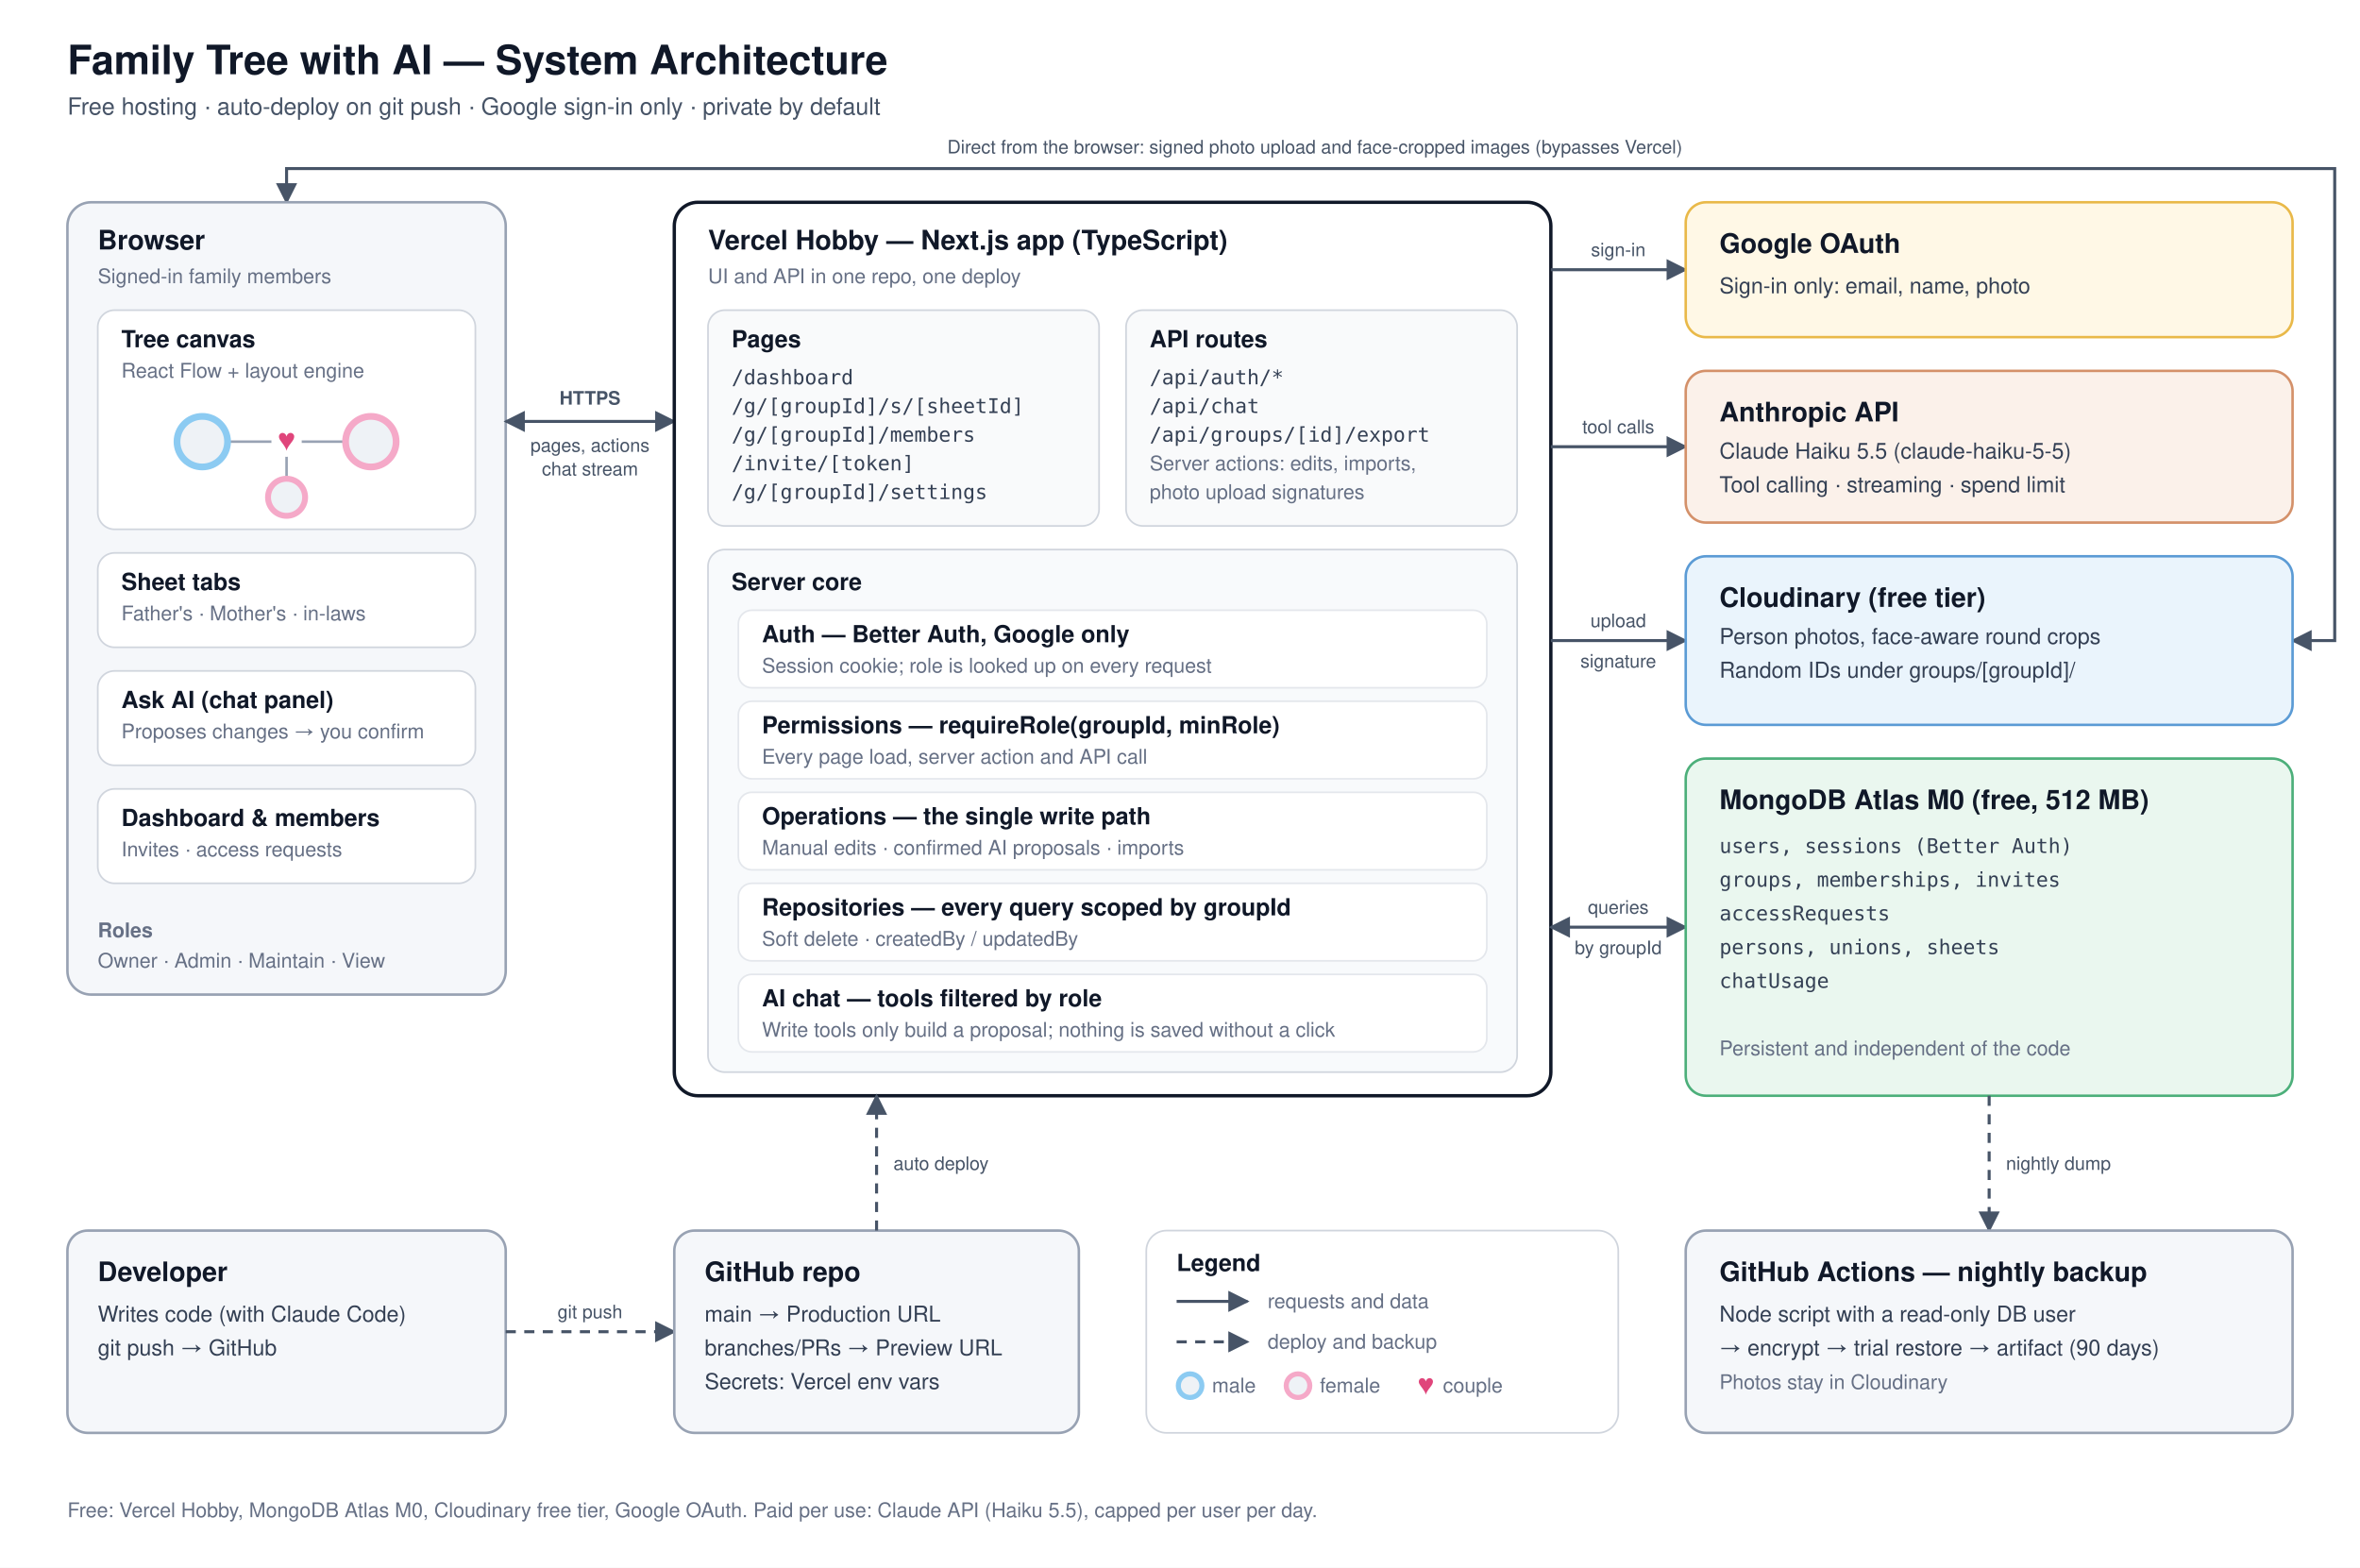
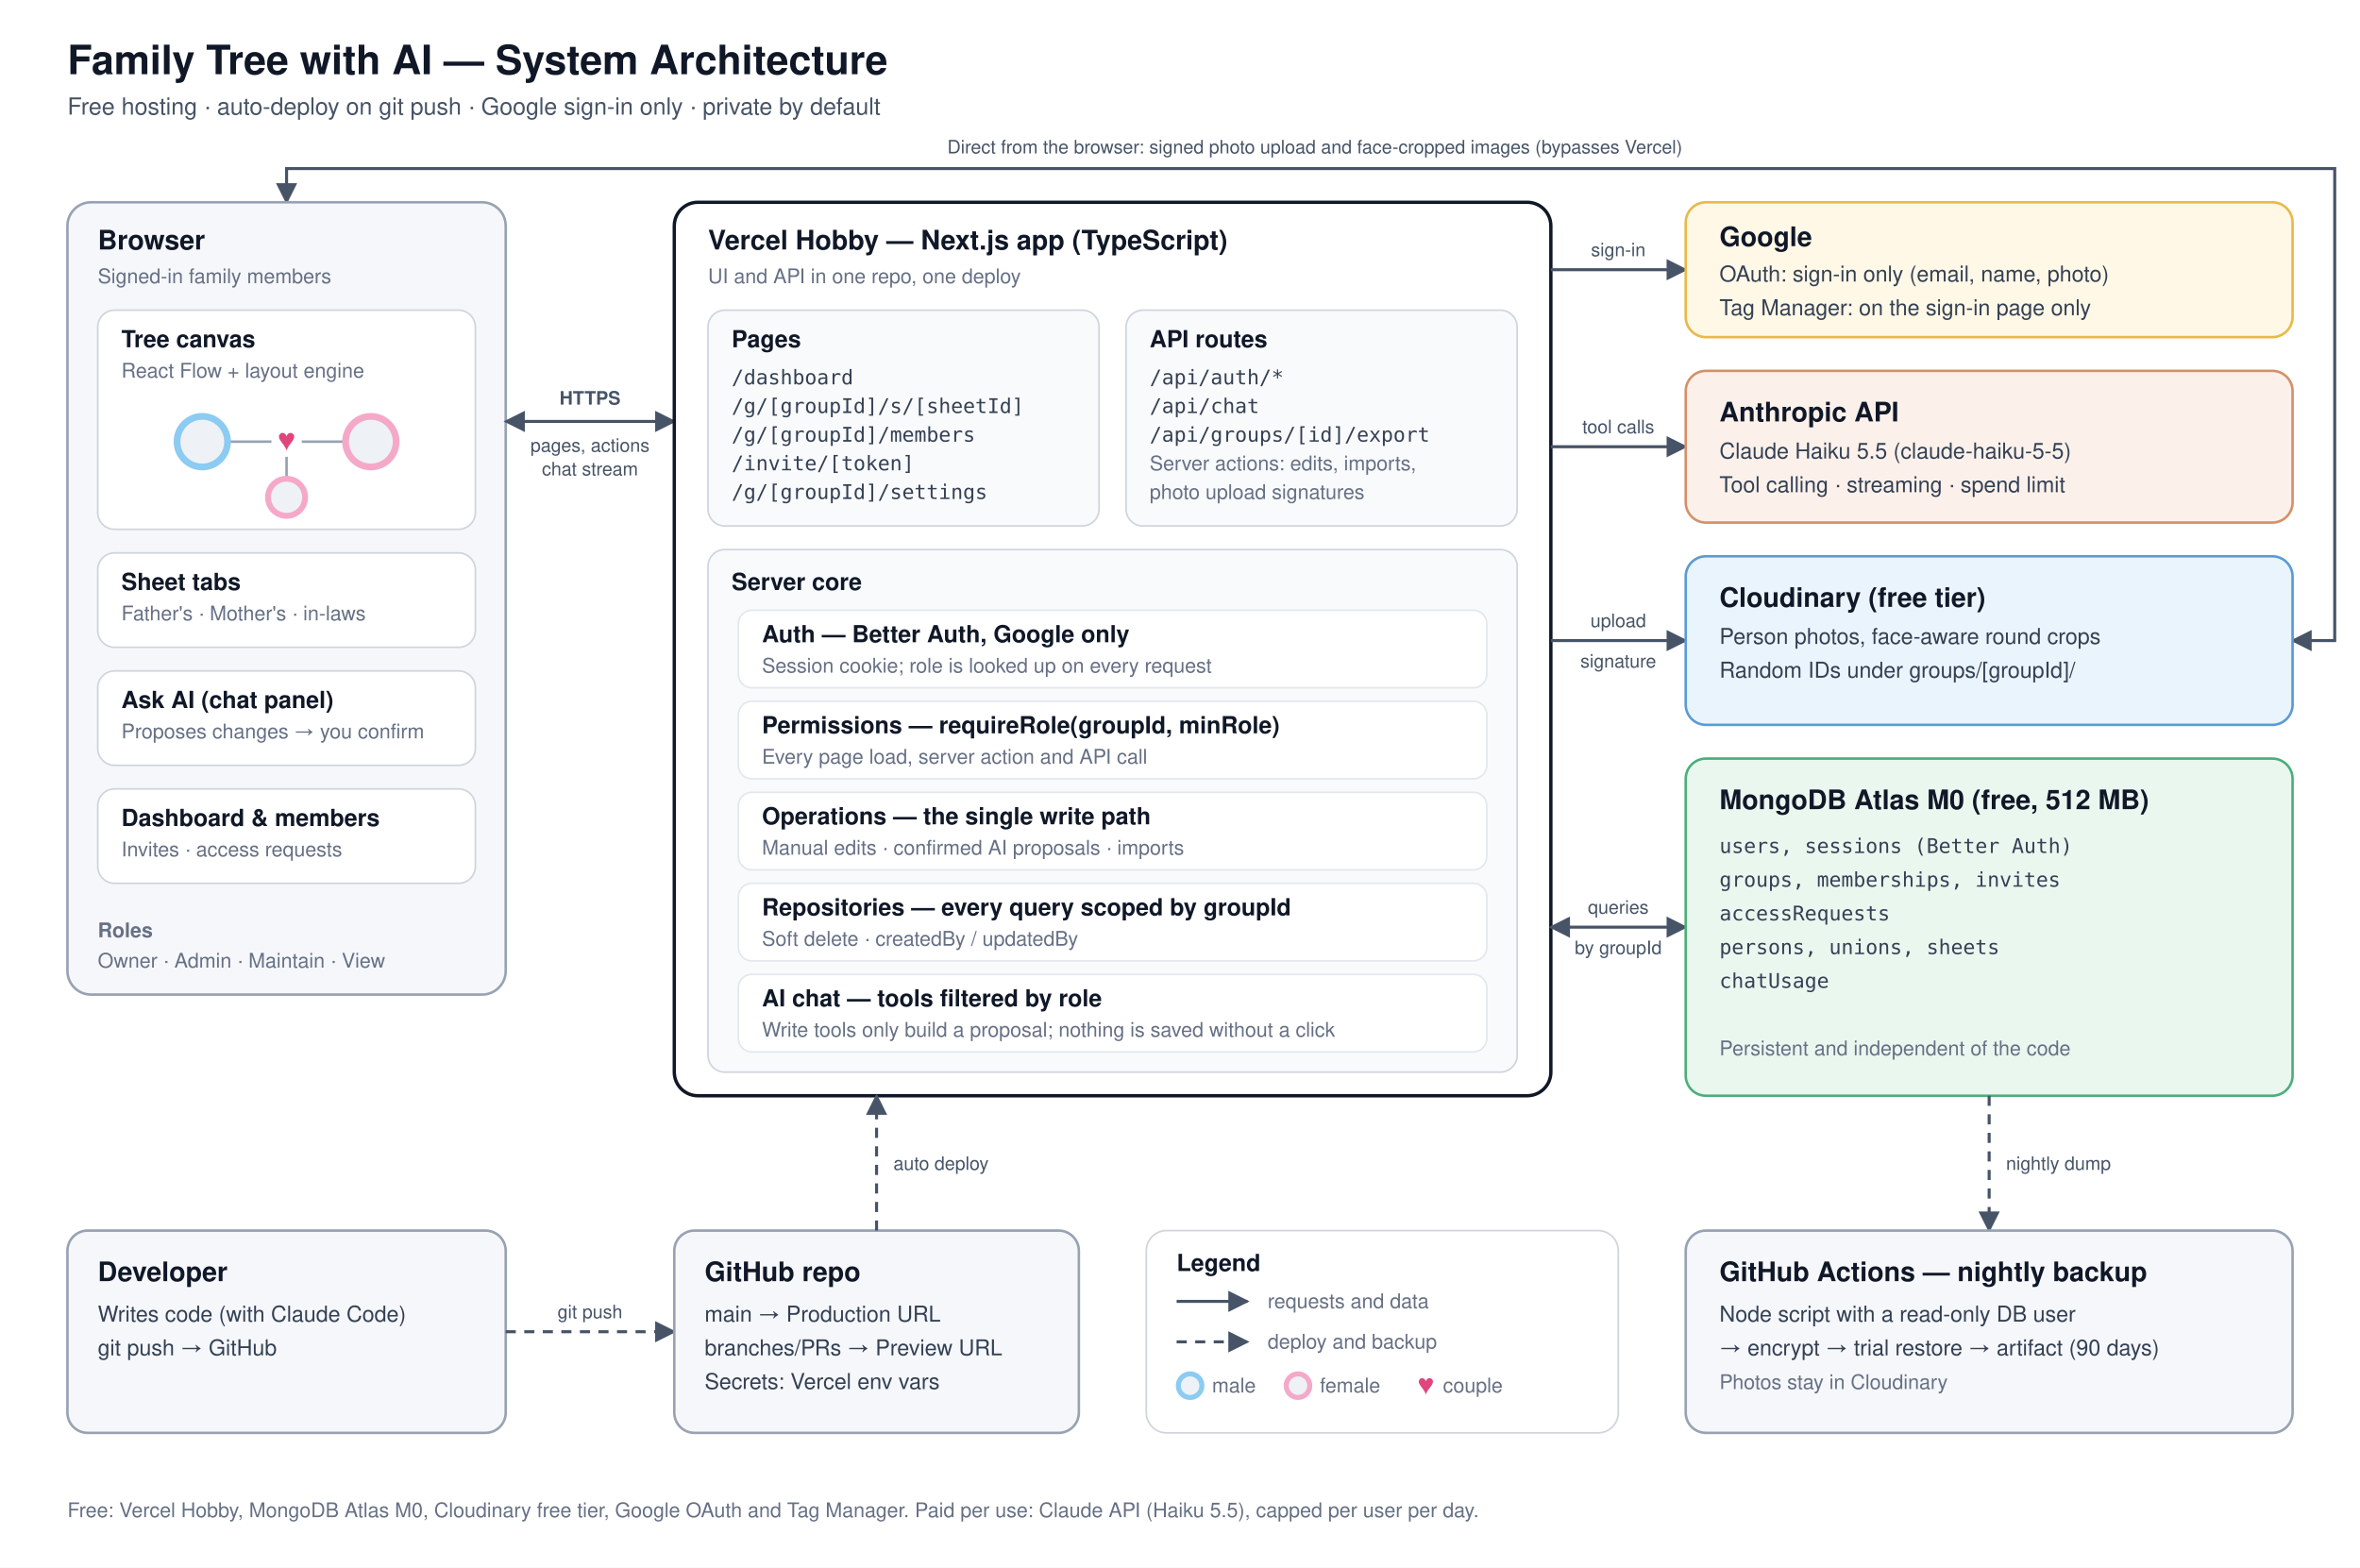
<svg xmlns="http://www.w3.org/2000/svg" width="1400" height="930" viewBox="0 0 1400 930">
  <defs>
    <marker id="arrow" viewBox="0 0 10 10" refX="9" refY="5" markerWidth="7" markerHeight="7" orient="auto-start-reverse">
      <path d="M0,0 L10,5 L0,10 z" fill="#475467" />
    </marker>
    <style>
      text { font-family: -apple-system, BlinkMacSystemFont, "Segoe UI", Helvetica, Arial, sans-serif; }
      .title { font-size: 24px; font-weight: 700; fill: #101828; }
      .subtitle { font-size: 14px; fill: #475467; }
      .h { font-size: 16px; font-weight: 700; fill: #101828; }
      .h2 { font-size: 14px; font-weight: 700; fill: #101828; }
      .s { font-size: 13px; fill: #344054; }
      .g { font-size: 12px; fill: #667085; }
      .m { font-size: 12px; fill: #344054; font-family: ui-monospace, Menlo, Consolas, monospace; }
      .lbl { font-size: 11px; fill: #475467; }
      .flow { stroke: #475467; stroke-width: 1.8; fill: none; }
      .dash { stroke-dasharray: 6 5; }
      .card { fill: #FFFFFF; stroke: #D0D5DD; }
      .row { fill: #FFFFFF; stroke: #E4E7EC; }
    </style>
  </defs>
  <rect width="1400" height="930" fill="#FFFFFF" />
  <text x="40" y="44" class="title">Family Tree with AI — System Architecture</text>
  <text x="40" y="68" class="subtitle">Free hosting · auto-deploy on git push · Google sign-in only · private by default</text>
  <path class="flow" d="M170,120 V100 H1385 V380 H1360" marker-start="url(#arrow)" marker-end="url(#arrow)" />
  <text x="780" y="91" class="lbl" text-anchor="middle">Direct from the browser: signed photo upload and face-cropped images (bypasses Vercel)</text>
  <rect x="40" y="120" width="260" height="470" rx="14" fill="#F5F7FA" stroke="#98A2B3" stroke-width="1.5" />
  <text x="58" y="148" class="h">Browser</text>
  <text x="58" y="168" class="g">Signed-in family members</text>
  <rect x="58" y="184" width="224" height="130" rx="10" class="card" />
  <text x="72" y="206" class="h2">Tree canvas</text>
  <text x="72" y="224" class="g">React Flow + layout engine</text>
  <line x1="135" y1="262" x2="205" y2="262" stroke="#98A2B3" stroke-width="1.5" />
  <line x1="170" y1="262" x2="170" y2="284" stroke="#98A2B3" stroke-width="1.5" />
  <circle cx="120" cy="262" r="15" fill="#EEF2F6" stroke="#8CCBF2" stroke-width="4" />
  <circle cx="220" cy="262" r="15" fill="#EEF2F6" stroke="#F5A9C8" stroke-width="4" />
  <circle cx="170" cy="262" r="9" fill="#FFFFFF" />
  <text x="170" y="267" text-anchor="middle" font-size="14" fill="#E0457B">♥</text>
  <circle cx="170" cy="295" r="11" fill="#EEF2F6" stroke="#F5A9C8" stroke-width="3.5" />
  <rect x="58" y="328" width="224" height="56" rx="10" class="card" />
  <text x="72" y="350" class="h2">Sheet tabs</text>
  <text x="72" y="368" class="g">Father's · Mother's · in-laws</text>
  <rect x="58" y="398" width="224" height="56" rx="10" class="card" />
  <text x="72" y="420" class="h2">Ask AI (chat panel)</text>
  <text x="72" y="438" class="g">Proposes changes → you confirm</text>
  <rect x="58" y="468" width="224" height="56" rx="10" class="card" />
  <text x="72" y="490" class="h2">Dashboard &amp; members</text>
  <text x="72" y="508" class="g">Invites · access requests</text>
  <text x="58" y="556" class="g" font-weight="700">Roles</text>
  <text x="58" y="574" class="g">Owner · Admin · Maintain · View</text>
  <line class="flow" x1="300" y1="250" x2="400" y2="250" marker-start="url(#arrow)" marker-end="url(#arrow)" />
  <text x="350" y="240" class="lbl" text-anchor="middle" font-weight="700">HTTPS</text>
  <text x="350" y="268" class="lbl" text-anchor="middle">pages, actions</text>
  <text x="350" y="282" class="lbl" text-anchor="middle">chat stream</text>
  <rect x="400" y="120" width="520" height="530" rx="14" fill="#FFFFFF" stroke="#101828" stroke-width="2" />
  <text x="420" y="148" class="h">Vercel Hobby — Next.js app (TypeScript)</text>
  <text x="420" y="168" class="g">UI and API in one repo, one deploy</text>
  <rect x="420" y="184" width="232" height="128" rx="10" fill="#F9FAFB" stroke="#D0D5DD" />
  <text x="434" y="206" class="h2">Pages</text>
  <text x="434" y="228" class="m">/dashboard</text>
  <text x="434" y="245" class="m">/g/[groupId]/s/[sheetId]</text>
  <text x="434" y="262" class="m">/g/[groupId]/members</text>
  <text x="434" y="279" class="m">/invite/[token]</text>
  <text x="434" y="296" class="m">/g/[groupId]/settings</text>
  <rect x="668" y="184" width="232" height="128" rx="10" fill="#F9FAFB" stroke="#D0D5DD" />
  <text x="682" y="206" class="h2">API routes</text>
  <text x="682" y="228" class="m">/api/auth/*</text>
  <text x="682" y="245" class="m">/api/chat</text>
  <text x="682" y="262" class="m">/api/groups/[id]/export</text>
  <text x="682" y="279" class="g">Server actions: edits, imports,</text>
  <text x="682" y="296" class="g">photo upload signatures</text>
  <rect x="420" y="326" width="480" height="310" rx="10" fill="#F8FAFC" stroke="#D0D5DD" />
  <text x="434" y="350" class="h2">Server core</text>
  <rect x="438" y="362" width="444" height="46" rx="8" class="row" />
  <text x="452" y="381" class="h2">Auth — Better Auth, Google only</text>
  <text x="452" y="399" class="g">Session cookie; role is looked up on every request</text>
  <rect x="438" y="416" width="444" height="46" rx="8" class="row" />
  <text x="452" y="435" class="h2">Permissions — requireRole(groupId, minRole)</text>
  <text x="452" y="453" class="g">Every page load, server action and API call</text>
  <rect x="438" y="470" width="444" height="46" rx="8" class="row" />
  <text x="452" y="489" class="h2">Operations — the single write path</text>
  <text x="452" y="507" class="g">Manual edits · confirmed AI proposals · imports</text>
  <rect x="438" y="524" width="444" height="46" rx="8" class="row" />
  <text x="452" y="543" class="h2">Repositories — every query scoped by groupId</text>
  <text x="452" y="561" class="g">Soft delete · createdBy / updatedBy</text>
  <rect x="438" y="578" width="444" height="46" rx="8" class="row" />
  <text x="452" y="597" class="h2">AI chat — tools filtered by role</text>
  <text x="452" y="615" class="g">Write tools only build a proposal; nothing is saved without a click</text>
  <line class="flow" x1="920" y1="160" x2="1000" y2="160" marker-end="url(#arrow)" />
  <text x="960" y="152" class="lbl" text-anchor="middle">sign-in</text>
  <line class="flow" x1="920" y1="265" x2="1000" y2="265" marker-end="url(#arrow)" />
  <text x="960" y="257" class="lbl" text-anchor="middle">tool calls</text>
  <line class="flow" x1="920" y1="380" x2="1000" y2="380" marker-end="url(#arrow)" />
  <text x="960" y="372" class="lbl" text-anchor="middle">upload</text>
  <text x="960" y="396" class="lbl" text-anchor="middle">signature</text>
  <line class="flow" x1="920" y1="550" x2="1000" y2="550" marker-start="url(#arrow)" marker-end="url(#arrow)" />
  <text x="960" y="542" class="lbl" text-anchor="middle">queries</text>
  <text x="960" y="566" class="lbl" text-anchor="middle">by groupId</text>
  <rect x="1000" y="120" width="360" height="80" rx="12" fill="#FFF8E6" stroke="#E9B949" stroke-width="1.5" />
-   <text x="1020" y="150" class="h">Google OAuth</text>
-   <text x="1020" y="174" class="s">Sign-in only: email, name, photo</text>
+   <text x="1020" y="146" class="h">Google</text>
+   <text x="1020" y="167" class="s">OAuth: sign-in only (email, name, photo)</text>
+   <text x="1020" y="187" class="s">Tag Manager: on the sign-in page only</text>
  <rect x="1000" y="220" width="360" height="90" rx="12" fill="#FBF1EA" stroke="#D4916A" stroke-width="1.5" />
  <text x="1020" y="250" class="h">Anthropic API</text>
  <text x="1020" y="272" class="s">Claude Haiku 5.5 (claude-haiku-5-5)</text>
  <text x="1020" y="292" class="s">Tool calling · streaming · spend limit</text>
  <rect x="1000" y="330" width="360" height="100" rx="12" fill="#EAF4FC" stroke="#5B9BD5" stroke-width="1.5" />
  <text x="1020" y="360" class="h">Cloudinary (free tier)</text>
  <text x="1020" y="382" class="s">Person photos, face-aware round crops</text>
  <text x="1020" y="402" class="s">Random IDs under groups/[groupId]/</text>
  <rect x="1000" y="450" width="360" height="200" rx="12" fill="#EAF7EF" stroke="#4CAF7A" stroke-width="1.5" />
  <text x="1020" y="480" class="h">MongoDB Atlas M0 (free, 512 MB)</text>
  <text x="1020" y="506" class="m">users, sessions (Better Auth)</text>
  <text x="1020" y="526" class="m">groups, memberships, invites</text>
  <text x="1020" y="546" class="m">accessRequests</text>
  <text x="1020" y="566" class="m">persons, unions, sheets</text>
  <text x="1020" y="586" class="m">chatUsage</text>
  <text x="1020" y="626" class="g">Persistent and independent of the code</text>
  <rect x="40" y="730" width="260" height="120" rx="12" fill="#F5F7FA" stroke="#98A2B3" stroke-width="1.5" />
  <text x="58" y="760" class="h">Developer</text>
  <text x="58" y="784" class="s">Writes code (with Claude Code)</text>
  <text x="58" y="804" class="s">git push → GitHub</text>
  <line class="flow dash" x1="300" y1="790" x2="400" y2="790" marker-end="url(#arrow)" />
  <text x="350" y="782" class="lbl" text-anchor="middle">git push</text>
  <rect x="400" y="730" width="240" height="120" rx="12" fill="#F5F7FA" stroke="#98A2B3" stroke-width="1.5" />
  <text x="418" y="760" class="h">GitHub repo</text>
  <text x="418" y="784" class="s">main → Production URL</text>
  <text x="418" y="804" class="s">branches/PRs → Preview URL</text>
  <text x="418" y="824" class="s">Secrets: Vercel env vars</text>
  <line class="flow dash" x1="520" y1="730" x2="520" y2="650" marker-end="url(#arrow)" />
  <text x="530" y="694" class="lbl">auto deploy</text>
  <rect x="680" y="730" width="280" height="120" rx="12" fill="#FFFFFF" stroke="#D0D5DD" />
  <text x="698" y="754" class="h2">Legend</text>
  <line class="flow" x1="698" y1="772" x2="740" y2="772" marker-end="url(#arrow)" />
  <text x="752" y="776" class="g">requests and data</text>
  <line class="flow dash" x1="698" y1="796" x2="740" y2="796" marker-end="url(#arrow)" />
  <text x="752" y="800" class="g">deploy and backup</text>
  <circle cx="706" cy="822" r="7" fill="#EEF2F6" stroke="#8CCBF2" stroke-width="3" />
  <text x="719" y="826" class="g">male</text>
  <circle cx="770" cy="822" r="7" fill="#EEF2F6" stroke="#F5A9C8" stroke-width="3" />
  <text x="783" y="826" class="g">female</text>
  <text x="842" y="827" font-size="13" fill="#E0457B">♥</text>
  <text x="856" y="826" class="g">couple</text>
  <line class="flow dash" x1="1180" y1="650" x2="1180" y2="730" marker-end="url(#arrow)" />
  <text x="1190" y="694" class="lbl">nightly dump</text>
  <rect x="1000" y="730" width="360" height="120" rx="12" fill="#F5F7FA" stroke="#98A2B3" stroke-width="1.5" />
  <text x="1020" y="760" class="h">GitHub Actions — nightly backup</text>
  <text x="1020" y="784" class="s">Node script with a read-only DB user</text>
  <text x="1020" y="804" class="s">→ encrypt → trial restore → artifact (90 days)</text>
  <text x="1020" y="824" class="g">Photos stay in Cloudinary</text>
-   <text x="40" y="900" class="g">Free: Vercel Hobby, MongoDB Atlas M0, Cloudinary free tier, Google OAuth.   Paid per use: Claude API (Haiku 5.5), capped per user per day.</text>
+   <text x="40" y="900" class="g">Free: Vercel Hobby, MongoDB Atlas M0, Cloudinary free tier, Google OAuth and Tag Manager.   Paid per use: Claude API (Haiku 5.5), capped per user per day.</text>
</svg>
